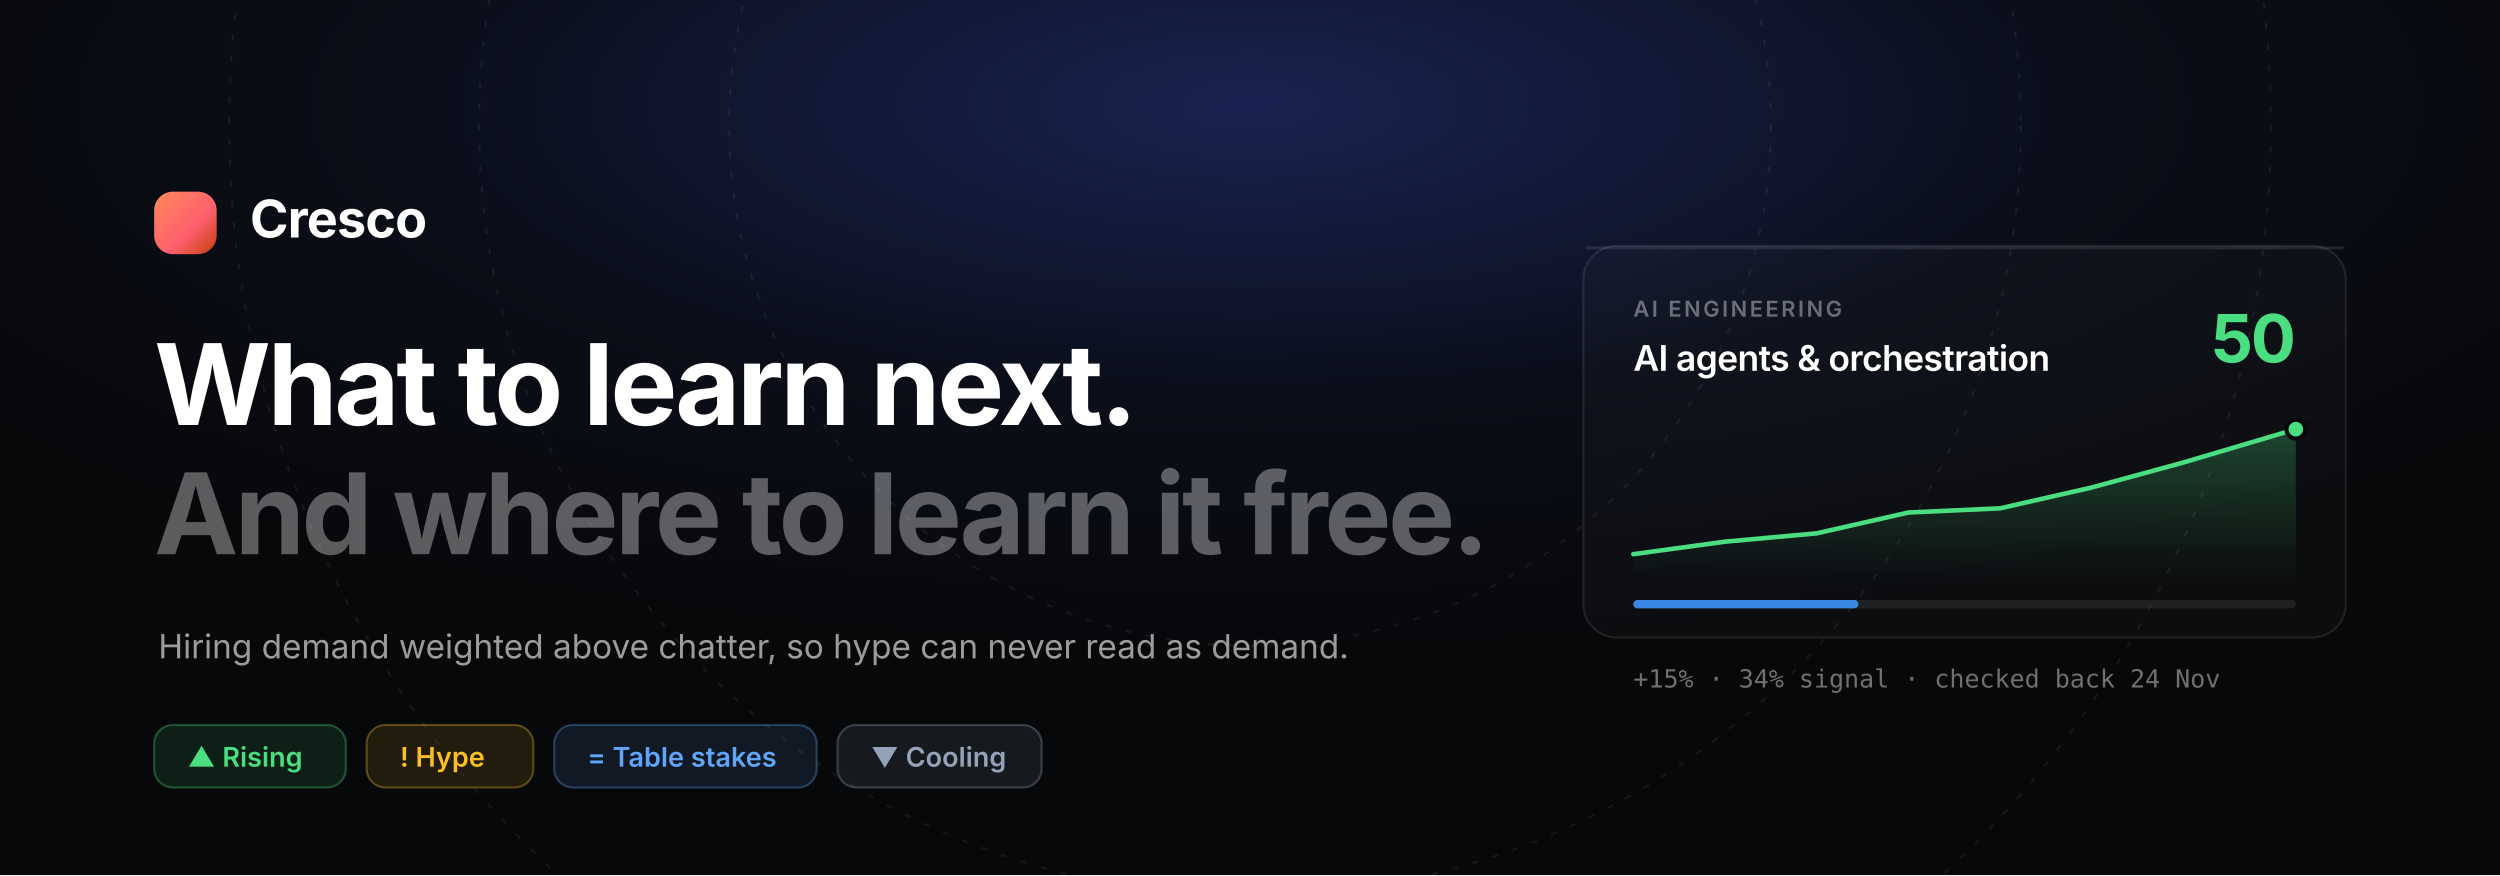
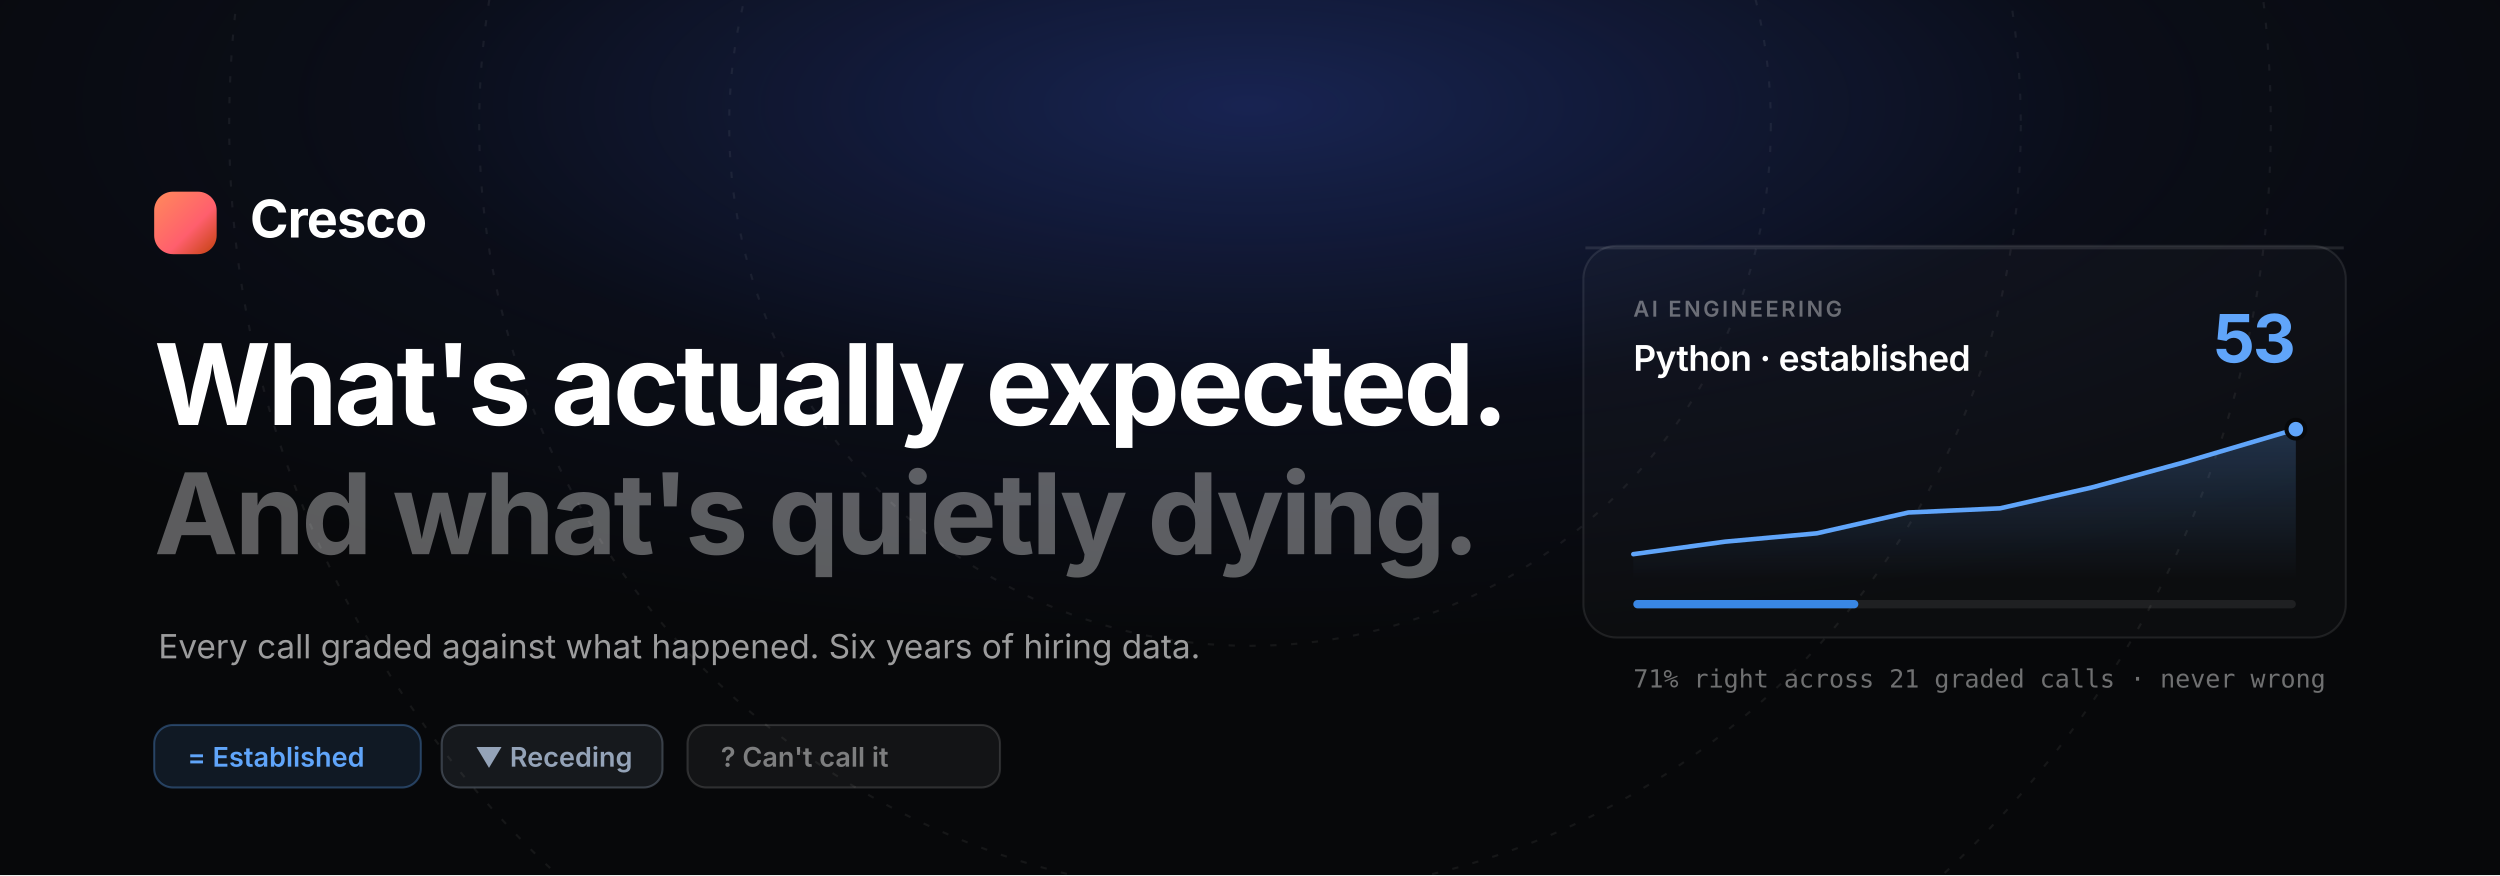
<svg xmlns="http://www.w3.org/2000/svg" viewBox="0 0 1200 420" role="img" aria-label="Cresco — what to learn next, and where to learn it free">
  <defs>
    <radialGradient id="glow" cx="50%" cy="12%" r="62%">
      <stop offset="0%" stop-color="#3859dc" stop-opacity="0.34" />
      <stop offset="55%" stop-color="#3859dc" stop-opacity="0.07" />
      <stop offset="100%" stop-color="#3859dc" stop-opacity="0" />
    </radialGradient>
    <linearGradient id="mark" x1="0" y1="0" x2="1" y2="1">
      <stop offset="0%" stop-color="#ff8a5b" />
      <stop offset="60%" stop-color="#ff5f6d" />
      <stop offset="100%" stop-color="#c2410c" />
    </linearGradient>
    <linearGradient id="fade" x1="0" y1="0" x2="0" y2="1">
-       <stop offset="0%" stop-color="#4ade80" stop-opacity="0.26" />
-       <stop offset="100%" stop-color="#4ade80" stop-opacity="0" />
+       <stop offset="0%" stop-color="#60a5fa" stop-opacity="0.24" />
+       <stop offset="100%" stop-color="#60a5fa" stop-opacity="0" />
    </linearGradient>
    <linearGradient id="fade2" x1="0" y1="0" x2="0" y2="1">
      <stop offset="0%" stop-color="#fbbf24" stop-opacity="0.18" />
      <stop offset="100%" stop-color="#fbbf24" stop-opacity="0" />
    </linearGradient>
  </defs>
  <rect width="1200" height="420" fill="#07080a" />
  <rect width="1200" height="420" fill="url(#glow)" />
  <g fill="none" stroke="#ffffff" stroke-opacity="0.06" stroke-dasharray="3 7">
    <circle cx="600" cy="60" r="250" />
    <circle cx="600" cy="60" r="370" />
    <circle cx="600" cy="60" r="490" />
  </g>
  <g transform="translate(74, 92)">
    <rect width="30" height="30" rx="9" fill="url(#mark)" />
    <text x="46" y="22" font-family="Inter, Helvetica, Arial, sans-serif" font-size="25" font-weight="700" fill="#fff" letter-spacing="-0.4">Cresco</text>
  </g>
-   <text x="74" y="204" font-family="Inter, Helvetica, Arial, sans-serif" font-size="54" font-weight="700" fill="#ffffff" letter-spacing="-1.6">What to learn next.</text>
-   <text x="74" y="266" font-family="Inter, Helvetica, Arial, sans-serif" font-size="54" font-weight="700" fill="#ffffff" fill-opacity="0.34" letter-spacing="-1.6">And where to learn it free.</text>
-   <text x="76" y="316" font-family="Inter, Helvetica, Arial, sans-serif" font-size="16" fill="#ffffff" fill-opacity="0.6">Hiring demand weighted above chatter, so hype can never read as demand.</text>
+   <text x="74" y="204" font-family="Inter, Helvetica, Arial, sans-serif" font-size="54" font-weight="700" fill="#ffffff" letter-spacing="-1.6">What's actually expected.</text>
+   <text x="74" y="266" font-family="Inter, Helvetica, Arial, sans-serif" font-size="54" font-weight="700" fill="#ffffff" fill-opacity="0.34" letter-spacing="-1.6">And what's quietly dying.</text>
+   <text x="76" y="316" font-family="Inter, Helvetica, Arial, sans-serif" font-size="16" fill="#ffffff" fill-opacity="0.6">Every call graded against what happened. Six years of hiring data.</text>
  <g font-family="Inter, Helvetica, Arial, sans-serif" font-size="13" font-weight="600">
    <g transform="translate(74, 348)">
-       <rect width="92" height="30" rx="9" fill="#4ade80" fill-opacity="0.11" stroke="#4ade80" stroke-opacity="0.32" />
-       <text x="16" y="20" fill="#4ade80">▲ Rising</text>
+       <rect width="128" height="30" rx="9" fill="#60a5fa" fill-opacity="0.11" stroke="#60a5fa" stroke-opacity="0.32" />
+       <text x="16" y="20" fill="#60a5fa">= Established</text>
    </g>
-     <g transform="translate(176, 348)">
-       <rect width="80" height="30" rx="9" fill="#fbbf24" fill-opacity="0.11" stroke="#fbbf24" stroke-opacity="0.32" />
-       <text x="16" y="20" fill="#fbbf24">! Hype</text>
+     <g transform="translate(212, 348)">
+       <rect width="106" height="30" rx="9" fill="#94a3b8" fill-opacity="0.11" stroke="#94a3b8" stroke-opacity="0.32" />
+       <text x="16" y="20" fill="#94a3b8">▼ Receding</text>
    </g>
-     <g transform="translate(266, 348)">
-       <rect width="126" height="30" rx="9" fill="#60a5fa" fill-opacity="0.11" stroke="#60a5fa" stroke-opacity="0.32" />
-       <text x="16" y="20" fill="#60a5fa">= Table stakes</text>
-     </g>
-     <g transform="translate(402, 348)">
-       <rect width="98" height="30" rx="9" fill="#94a3b8" fill-opacity="0.11" stroke="#94a3b8" stroke-opacity="0.32" />
-       <text x="16" y="20" fill="#94a3b8">▼ Cooling</text>
+     <g transform="translate(330, 348)">
+       <rect width="150" height="30" rx="9" fill="#ffffff" fill-opacity="0.05" stroke="#ffffff" stroke-opacity="0.14" />
+       <text x="16" y="20" fill="#ffffff" fill-opacity="0.45">? Can't call it</text>
    </g>
  </g>
  <g transform="translate(760, 118)">
    <rect width="366" height="188" rx="16" fill="#ffffff" fill-opacity="0.022" stroke="#ffffff" stroke-opacity="0.09" />
    <line x1="1" y1="1" x2="365" y2="1" stroke="#ffffff" stroke-opacity="0.10" stroke-width="1.4" />
    <text x="24" y="34" font-family="Inter, Helvetica, Arial, sans-serif" font-size="10.5" font-weight="600" fill="#ffffff" fill-opacity="0.38" letter-spacing="1.2">AI ENGINEERING</text>
-     <text x="24" y="60" font-family="Inter, Helvetica, Arial, sans-serif" font-size="17" font-weight="600" fill="#ffffff" letter-spacing="-0.3">AI agents &amp; orchestration</text>
-     <text x="342" y="56" text-anchor="end" font-family="Inter, Helvetica, Arial, sans-serif" font-size="32" font-weight="700" fill="#4ade80" letter-spacing="-1">50</text>
+     <text x="24" y="60" font-family="Inter, Helvetica, Arial, sans-serif" font-size="17" font-weight="600" fill="#ffffff" letter-spacing="-0.3">Python · established</text>
+     <text x="342" y="56" text-anchor="end" font-family="Inter, Helvetica, Arial, sans-serif" font-size="32" font-weight="700" fill="#60a5fa" letter-spacing="-1">53</text>
    <path d="M 24 148 L 68 142 L 112 138 L 156 128 L 200 126 L 244 116 L 288 104 L 342 88 L 342 160 L 24 160 Z" fill="url(#fade)" />
-     <path d="M 24 148 L 68 142 L 112 138 L 156 128 L 200 126 L 244 116 L 288 104 L 342 88" fill="none" stroke="#4ade80" stroke-width="2.2" stroke-linecap="round" stroke-linejoin="round" />
-     <circle cx="342" cy="88" r="4.5" fill="#4ade80" stroke="#07080a" stroke-width="2" />
+     <path d="M 24 148 L 68 142 L 112 138 L 156 128 L 200 126 L 244 116 L 288 104 L 342 88" fill="none" stroke="#60a5fa" stroke-width="2.2" stroke-linecap="round" stroke-linejoin="round" />
+     <circle cx="342" cy="88" r="4.5" fill="#60a5fa" stroke="#07080a" stroke-width="2" />
    <rect x="24" y="170" width="318" height="4" rx="2" fill="#ffffff" fill-opacity="0.08" />
    <rect x="24" y="170" width="108" height="4" rx="2" fill="#3987e5" />
  </g>
-   <text x="784" y="330" font-family="ui-monospace, SFMono-Regular, Menlo, monospace" font-size="12" fill="#ffffff" fill-opacity="0.42">+15% · 34% signal · checked back 24 Nov</text>
+   <text x="784" y="330" font-family="ui-monospace, SFMono-Regular, Menlo, monospace" font-size="12" fill="#ffffff" fill-opacity="0.42">71% right across 21 graded calls · never wrong</text>
</svg>
